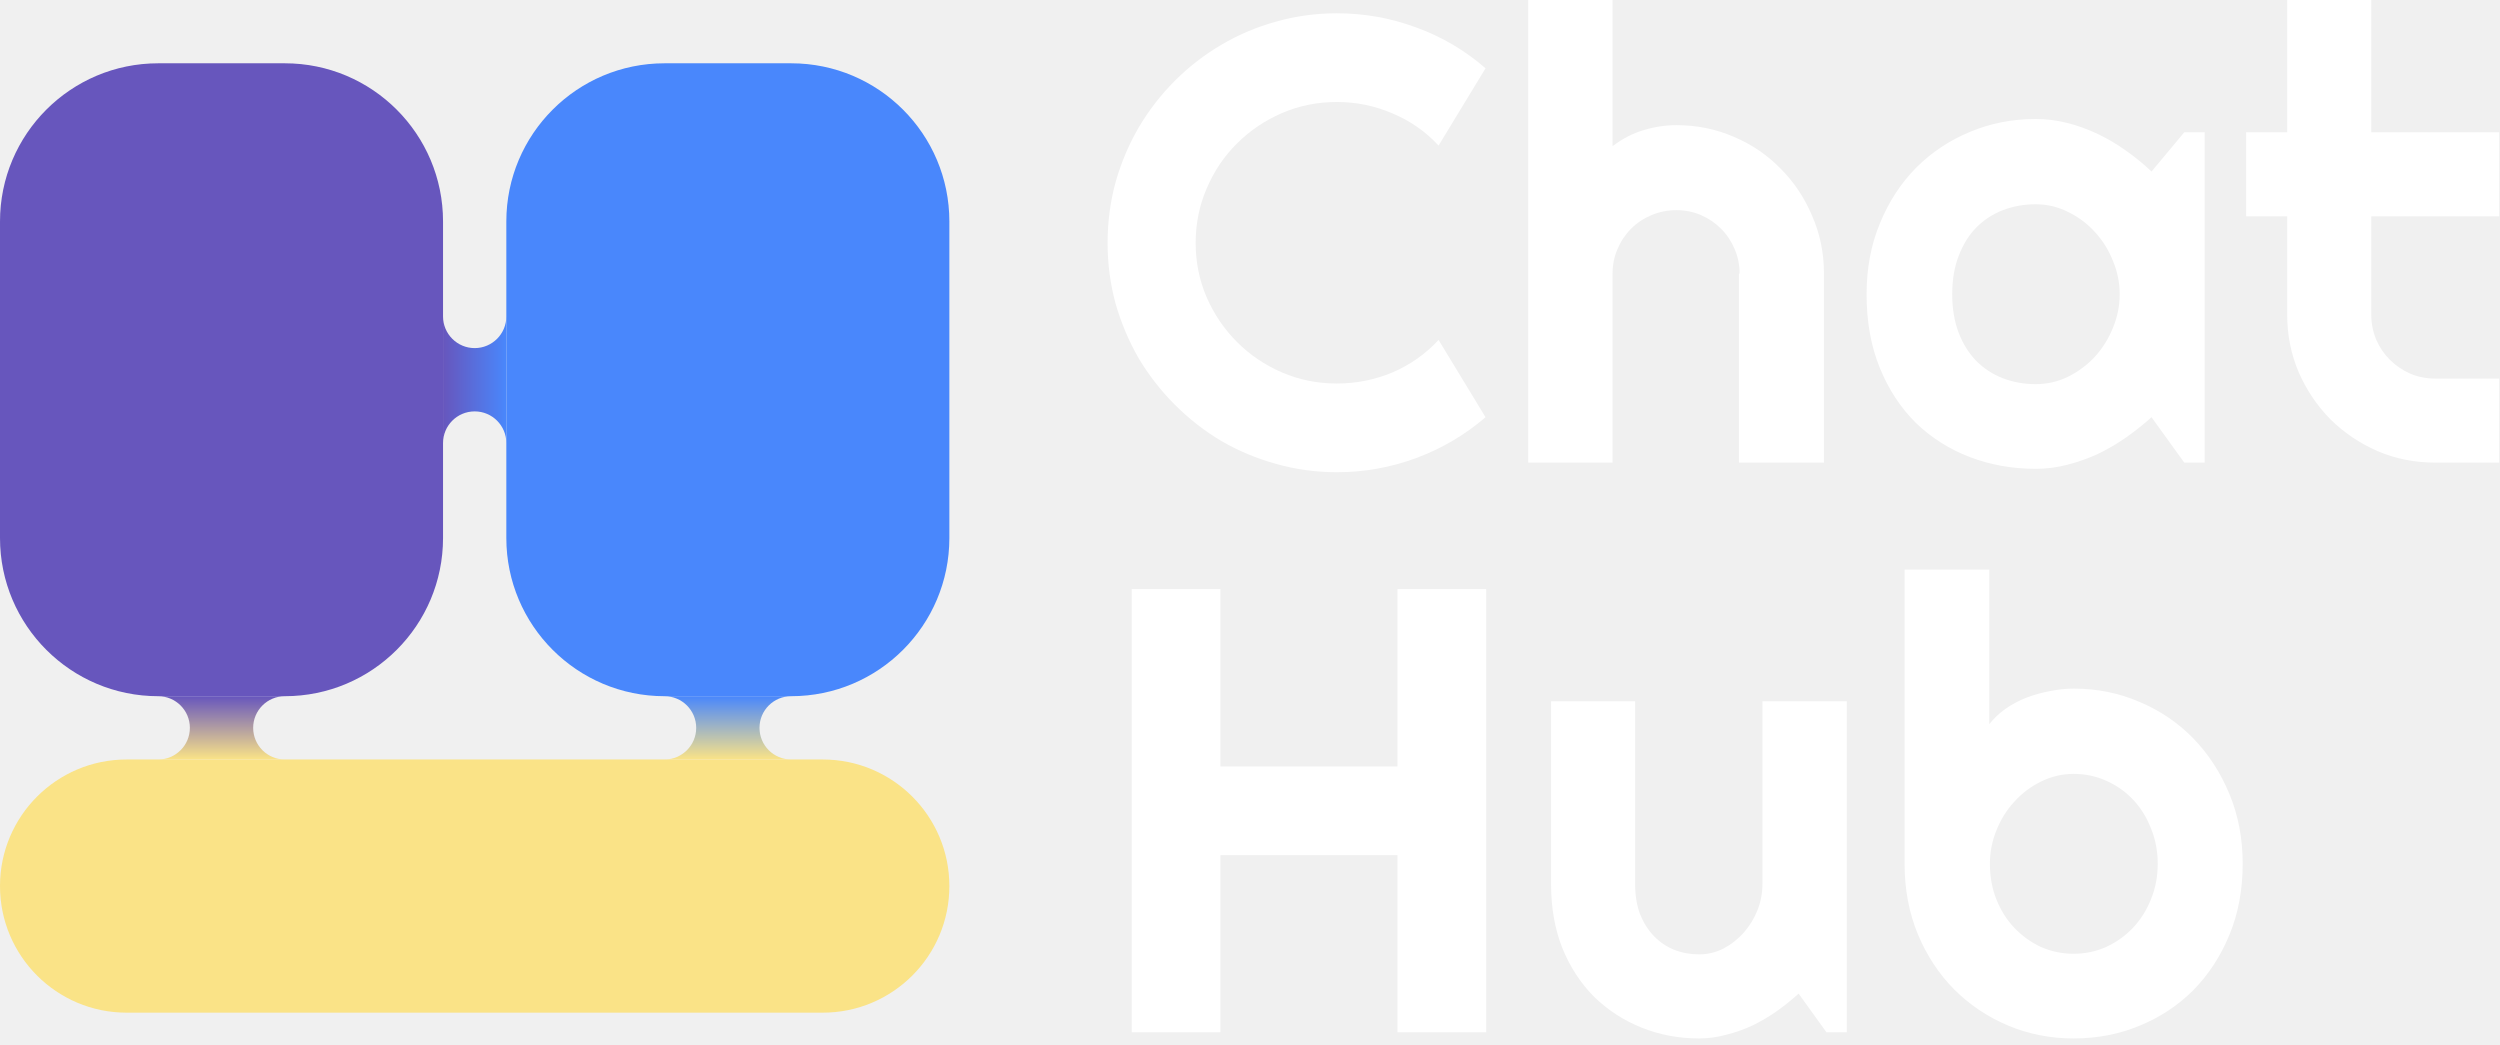
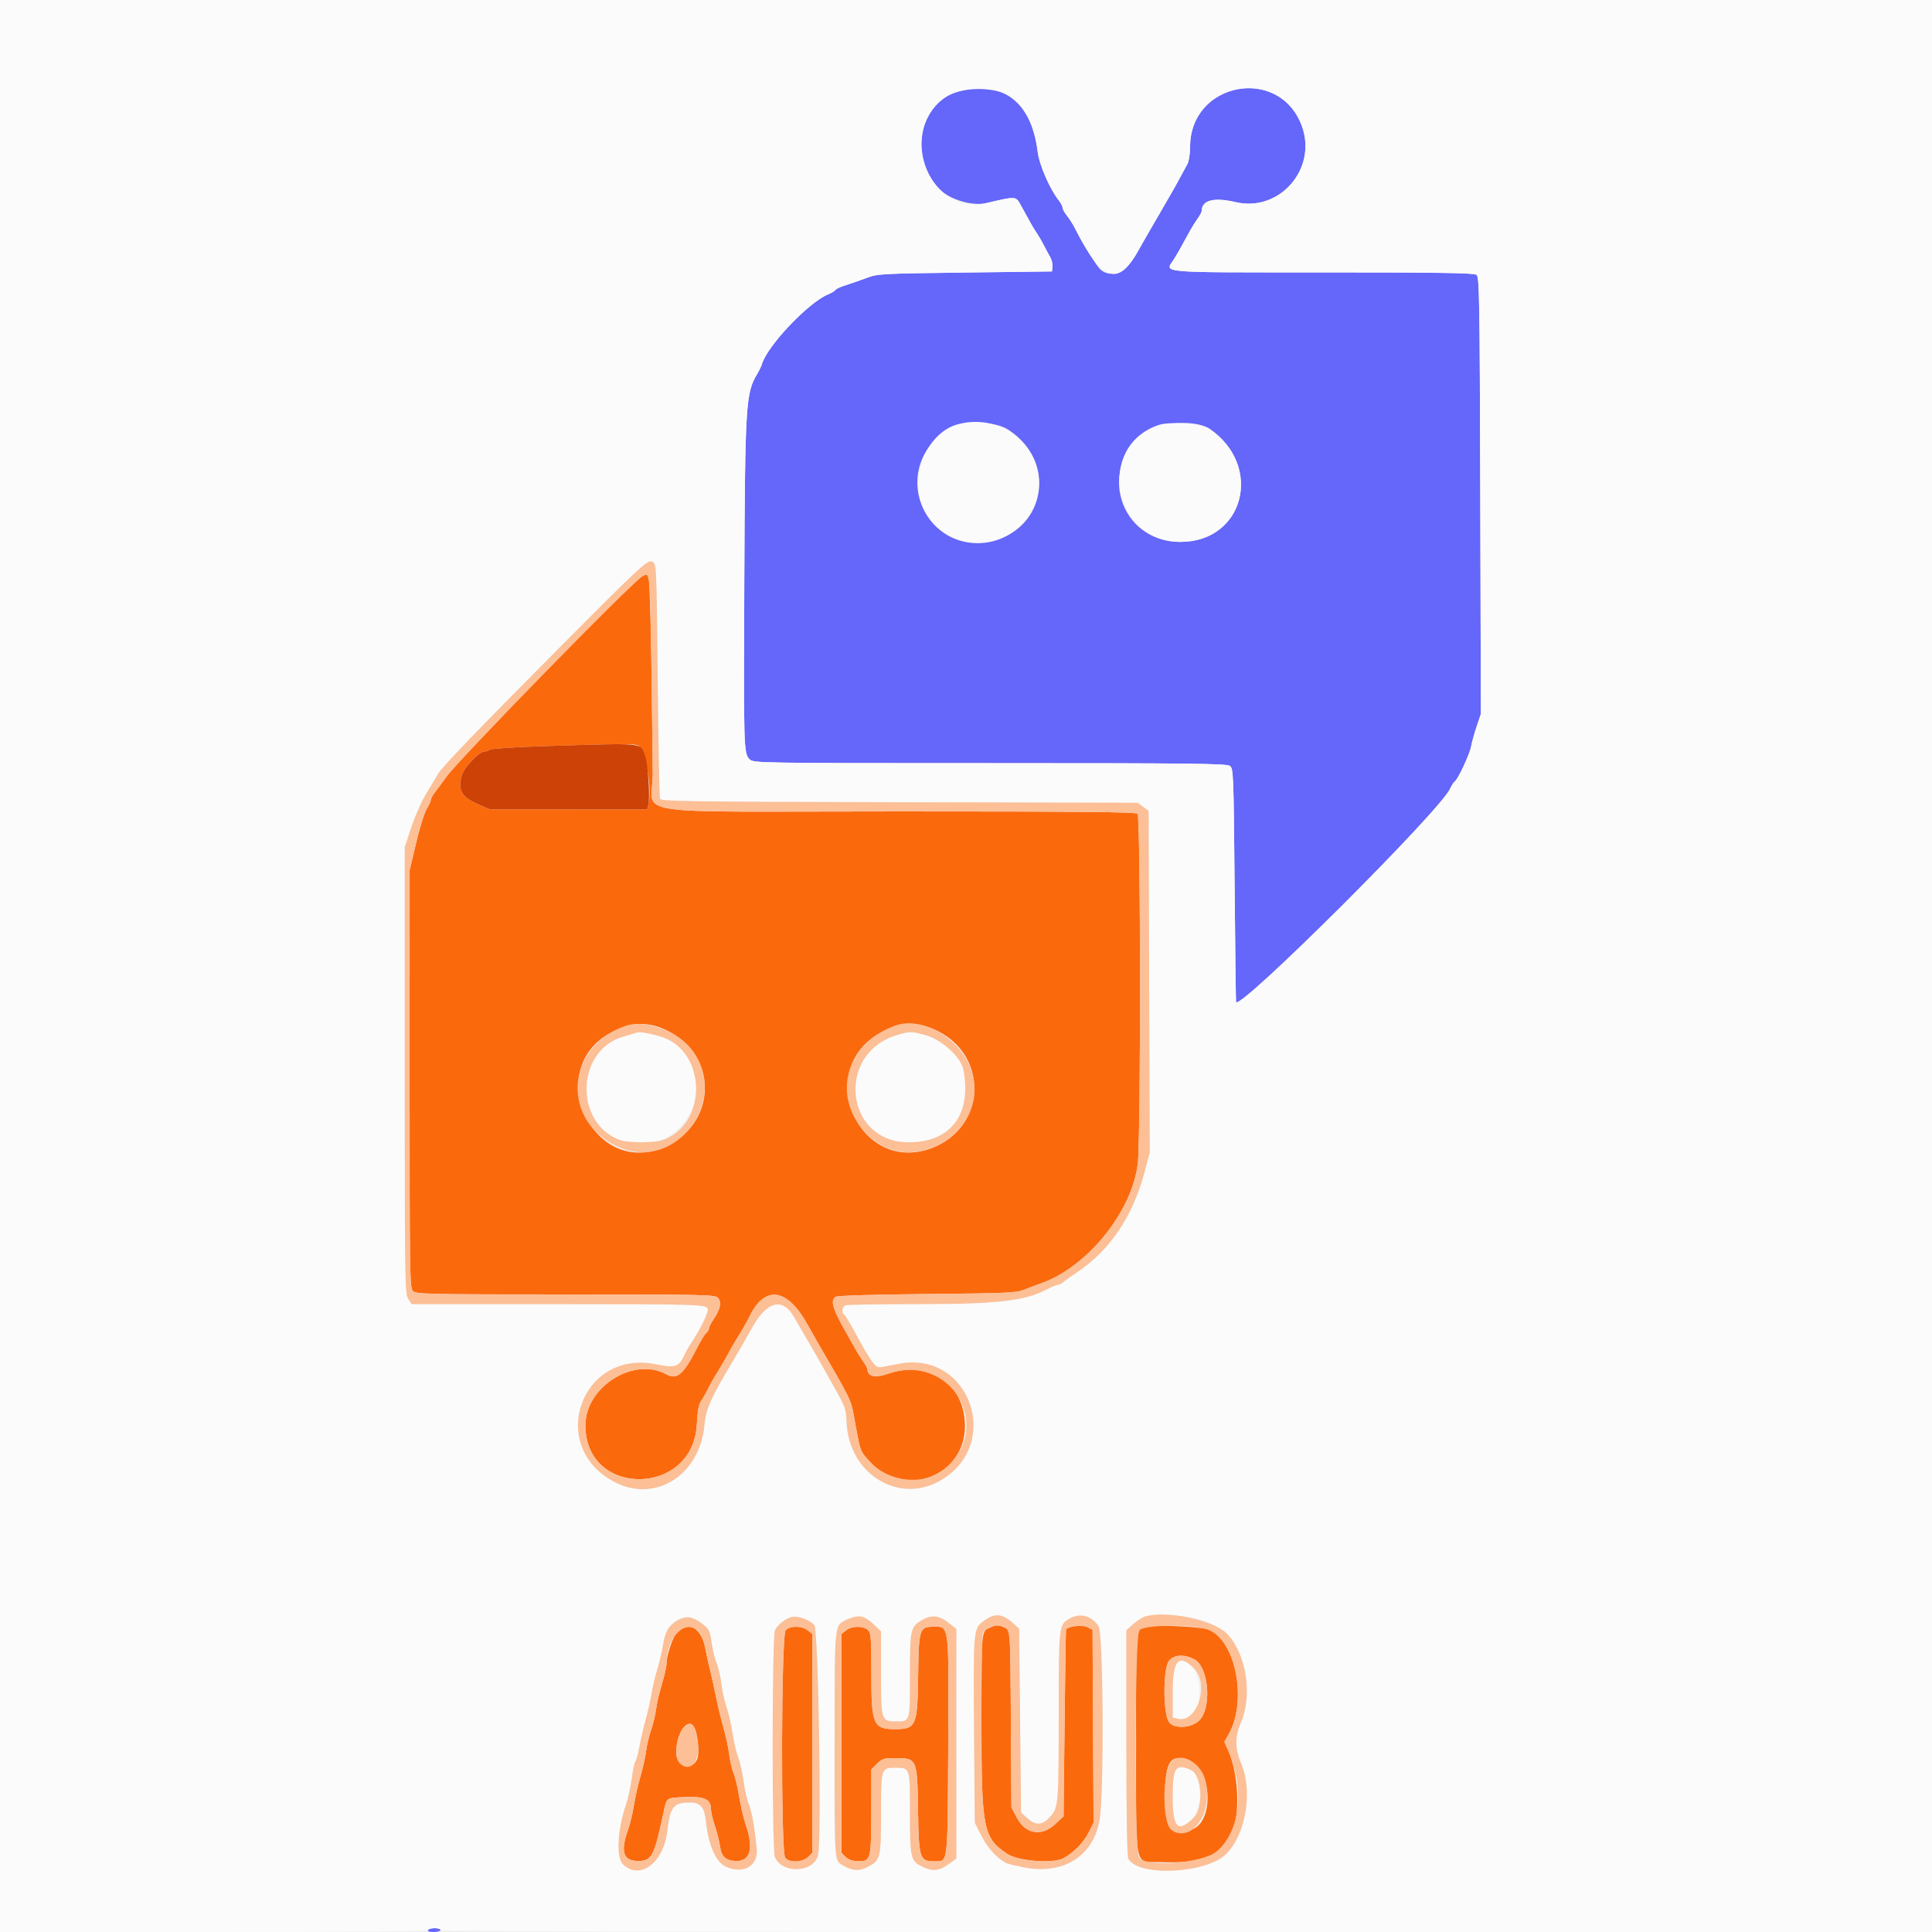
- <svg xmlns="http://www.w3.org/2000/svg" width="79" height="33" viewBox="0 0 79 33" fill="none">
-   <path d="M46.943 13.184C46.292 13.743 45.563 14.173 44.756 14.473C43.949 14.772 43.112 14.922 42.246 14.922C41.582 14.922 40.941 14.834 40.322 14.658C39.71 14.489 39.134 14.248 38.594 13.935C38.06 13.617 37.572 13.236 37.129 12.793C36.686 12.35 36.305 11.862 35.986 11.328C35.674 10.788 35.43 10.212 35.254 9.6C35.085 8.981 35 8.34 35 7.676C35 7.012 35.085 6.37 35.254 5.752C35.43 5.133 35.674 4.557 35.986 4.023C36.305 3.483 36.686 2.992 37.129 2.549C37.572 2.106 38.06 1.729 38.594 1.416C39.134 1.097 39.71 0.853 40.322 0.684C40.941 0.508 41.582 0.42 42.246 0.42C43.112 0.42 43.949 0.57 44.756 0.869C45.563 1.162 46.292 1.592 46.943 2.158L45.459 4.6C45.049 4.157 44.564 3.818 44.004 3.584C43.444 3.343 42.858 3.223 42.246 3.223C41.628 3.223 41.048 3.34 40.508 3.574C39.967 3.809 39.495 4.128 39.092 4.531C38.688 4.928 38.369 5.4 38.135 5.947C37.9 6.488 37.783 7.064 37.783 7.676C37.783 8.288 37.9 8.864 38.135 9.404C38.369 9.938 38.688 10.407 39.092 10.81C39.495 11.214 39.967 11.533 40.508 11.768C41.048 12.002 41.628 12.119 42.246 12.119C42.858 12.119 43.444 12.002 44.004 11.768C44.564 11.527 45.049 11.185 45.459 10.742L46.943 13.184Z" fill="white" />
-   <path d="M50.957 14.619H48.291V0H50.957V4.619C51.276 4.378 51.605 4.209 51.943 4.111C52.282 4.007 52.627 3.955 52.978 3.955C53.623 3.955 54.228 4.079 54.795 4.326C55.361 4.567 55.853 4.902 56.27 5.332C56.693 5.755 57.025 6.253 57.266 6.826C57.513 7.393 57.637 7.998 57.637 8.643V14.619H54.951V8.643H54.971C54.971 8.369 54.919 8.112 54.815 7.871C54.71 7.624 54.567 7.409 54.385 7.227C54.203 7.044 53.991 6.901 53.75 6.797C53.509 6.693 53.252 6.641 52.978 6.641C52.699 6.641 52.435 6.693 52.188 6.797C51.94 6.901 51.725 7.044 51.543 7.227C51.361 7.409 51.217 7.624 51.113 7.871C51.009 8.112 50.957 8.369 50.957 8.643V14.619Z" fill="white" />
-   <path d="M69.668 14.619H69.023L67.988 13.184C67.734 13.412 67.464 13.626 67.178 13.828C66.898 14.023 66.602 14.196 66.289 14.346C65.977 14.489 65.654 14.603 65.322 14.688C64.997 14.772 64.665 14.815 64.326 14.815C63.59 14.815 62.897 14.691 62.246 14.443C61.602 14.196 61.035 13.838 60.547 13.369C60.065 12.894 59.684 12.315 59.404 11.631C59.124 10.947 58.984 10.169 58.984 9.297C58.984 8.483 59.124 7.738 59.404 7.061C59.684 6.377 60.065 5.791 60.547 5.303C61.035 4.814 61.602 4.437 62.246 4.17C62.897 3.896 63.59 3.76 64.326 3.76C64.665 3.76 65 3.802 65.332 3.887C65.664 3.971 65.986 4.089 66.299 4.238C66.611 4.388 66.908 4.564 67.188 4.766C67.474 4.967 67.741 5.186 67.988 5.42L69.023 4.18H69.668V14.619ZM66.982 9.297C66.982 8.932 66.911 8.581 66.768 8.242C66.631 7.897 66.442 7.594 66.201 7.334C65.96 7.067 65.677 6.855 65.352 6.699C65.033 6.536 64.691 6.455 64.326 6.455C63.962 6.455 63.617 6.517 63.291 6.641C62.972 6.764 62.692 6.947 62.451 7.188C62.217 7.428 62.031 7.728 61.895 8.086C61.758 8.438 61.69 8.841 61.69 9.297C61.69 9.753 61.758 10.159 61.895 10.518C62.031 10.869 62.217 11.165 62.451 11.406C62.692 11.647 62.972 11.829 63.291 11.953C63.617 12.077 63.962 12.139 64.326 12.139C64.691 12.139 65.033 12.06 65.352 11.904C65.677 11.742 65.96 11.53 66.201 11.27C66.442 11.003 66.631 10.7 66.768 10.361C66.911 10.016 66.982 9.661 66.982 9.297Z" fill="white" />
-   <path d="M76.953 14.619C76.309 14.619 75.703 14.499 75.137 14.258C74.57 14.01 74.072 13.675 73.643 13.252C73.219 12.822 72.884 12.324 72.637 11.758C72.396 11.191 72.275 10.586 72.275 9.941V6.836H70.977V4.18H72.275V0H74.932V4.18H78.975V6.836H74.932V9.941C74.932 10.221 74.984 10.485 75.088 10.732C75.192 10.973 75.335 11.185 75.518 11.367C75.7 11.55 75.915 11.696 76.162 11.807C76.409 11.911 76.673 11.963 76.953 11.963H78.975V14.619H76.953Z" fill="white" />
-   <path d="M38.565 32.619H35.762V18.615H38.565V24.221H44.16V18.615H46.963V32.619H44.16V27.023H38.565V32.619Z" fill="white" />
-   <path d="M56.836 31.398C56.621 31.594 56.39 31.779 56.143 31.955C55.902 32.124 55.648 32.274 55.381 32.404C55.114 32.528 54.837 32.626 54.551 32.697C54.271 32.775 53.984 32.815 53.691 32.815C53.047 32.815 52.441 32.7 51.875 32.473C51.309 32.245 50.81 31.922 50.381 31.506C49.958 31.083 49.622 30.572 49.375 29.973C49.134 29.367 49.014 28.69 49.014 27.941V22.16H51.67V27.941C51.67 28.293 51.722 28.609 51.826 28.889C51.937 29.162 52.083 29.393 52.266 29.582C52.448 29.771 52.66 29.914 52.9 30.012C53.148 30.109 53.411 30.158 53.691 30.158C53.965 30.158 54.222 30.096 54.463 29.973C54.71 29.842 54.925 29.673 55.107 29.465C55.29 29.256 55.433 29.022 55.537 28.762C55.641 28.495 55.693 28.221 55.693 27.941V22.16H58.359V32.619H57.715L56.836 31.398Z" fill="white" />
-   <path d="M70.869 27.297C70.869 28.117 70.729 28.866 70.449 29.543C70.169 30.22 69.788 30.803 69.307 31.291C68.825 31.773 68.258 32.147 67.607 32.414C66.963 32.681 66.269 32.815 65.527 32.815C64.792 32.815 64.098 32.678 63.447 32.404C62.803 32.131 62.236 31.75 61.748 31.262C61.266 30.773 60.885 30.194 60.605 29.523C60.325 28.846 60.185 28.104 60.185 27.297V18H62.861V22.883C63.005 22.701 63.177 22.538 63.379 22.395C63.587 22.251 63.809 22.134 64.043 22.043C64.284 21.952 64.531 21.884 64.785 21.838C65.039 21.786 65.287 21.76 65.527 21.76C66.269 21.76 66.963 21.9 67.607 22.18C68.258 22.453 68.825 22.837 69.307 23.332C69.788 23.827 70.169 24.413 70.449 25.09C70.729 25.76 70.869 26.496 70.869 27.297ZM68.184 27.297C68.184 26.893 68.112 26.519 67.969 26.174C67.832 25.822 67.643 25.52 67.402 25.266C67.162 25.012 66.878 24.813 66.553 24.67C66.234 24.527 65.892 24.455 65.527 24.455C65.163 24.455 64.818 24.537 64.492 24.699C64.173 24.855 63.893 25.067 63.652 25.334C63.411 25.594 63.223 25.897 63.086 26.242C62.949 26.581 62.881 26.932 62.881 27.297C62.881 27.701 62.949 28.075 63.086 28.42C63.223 28.765 63.411 29.064 63.652 29.318C63.893 29.572 64.173 29.774 64.492 29.924C64.818 30.067 65.163 30.139 65.527 30.139C65.892 30.139 66.234 30.067 66.553 29.924C66.878 29.774 67.162 29.572 67.402 29.318C67.643 29.064 67.832 28.765 67.969 28.42C68.112 28.075 68.184 27.701 68.184 27.297Z" fill="white" />
-   <rect y="2" width="14" height="20" rx="5" fill="#6756BD" />
-   <rect x="16" y="2" width="14" height="20" rx="5" fill="#4987FC" />
-   <rect y="24" width="30" height="8" rx="4" fill="#FAE387" />
-   <path fill-rule="evenodd" clip-rule="evenodd" d="M5 24C5.552 24 6 23.552 6 23C6 22.448 5.552 22 5 22H9C8.448 22 8 22.448 8 23C8 23.552 8.448 24 9 24H5Z" fill="url(#paint0_linear_33_18)" />
-   <path fill-rule="evenodd" clip-rule="evenodd" d="M21 24C21.552 24 22 23.552 22 23C22 22.448 21.552 22 21 22H25C24.448 22 24 22.448 24 23C24 23.552 24.448 24 25 24H21Z" fill="url(#paint1_linear_33_18)" />
-   <path fill-rule="evenodd" clip-rule="evenodd" d="M14 10C14 10.552 14.448 11 15 11C15.552 11 16 10.552 16 10L16 14C16 13.448 15.552 13 15 13C14.448 13 14 13.448 14 14L14 10Z" fill="url(#paint2_linear_33_18)" />
-   <defs>
-     <linearGradient id="paint0_linear_33_18" x1="7" y1="22" x2="7" y2="24" gradientUnits="userSpaceOnUse">
-       <stop stop-color="#6756BD" />
-       <stop offset="1" stop-color="#FAE387" />
-     </linearGradient>
-     <linearGradient id="paint1_linear_33_18" x1="23" y1="22" x2="23" y2="24" gradientUnits="userSpaceOnUse">
-       <stop stop-color="#4987FC" />
-       <stop offset="1" stop-color="#FAE387" />
-     </linearGradient>
-     <linearGradient id="paint2_linear_33_18" x1="16" y1="12" x2="14" y2="12" gradientUnits="userSpaceOnUse">
-       <stop stop-color="#4987FC" />
-       <stop offset="1" stop-color="#6756BD" />
-     </linearGradient>
-   </defs>
+ <svg xmlns="http://www.w3.org/2000/svg" width="400" height="400">
+   <g fill-rule="evenodd">
+     <path d="M198.382 18.944c-8.189 2.209-10.374 14.107-3.74 20.366 2.203 2.079 6.776 3.39 9.551 2.739 6.229-1.461 6.119-1.469 7.174.469 2.14 3.931 2.553 4.651 3.272 5.716a28.077 28.077 0 0 1 1.491 2.566c.386.77.967 1.85 1.29 2.4.323.55.54 1.45.483 2l-.103 1-18 .226c-17.421.218-18.077.255-20.4 1.128a92.062 92.062 0 0 1-4.283 1.485c-1.035.32-1.993.76-2.127.977-.135.218-.861.653-1.613.968-4.025 1.681-12.462 10.57-13.599 14.326-.148.489-.596 1.431-.995 2.091-2.38 3.938-2.527 6.29-2.683 42.799-.149 35.145-.131 35.769 1.122 37.022.762.762 1.779.778 49.702.778 41.61 0 49.039.085 49.7.568.749.547.783 1.404.99 24.7.118 13.272.253 24.177.3 24.232 1.152 1.338 42.046-39.435 44.285-44.154.342-.722.78-1.409.973-1.529.65-.402 3.104-5.628 3.393-7.229.158-.873.681-2.758 1.161-4.188l.874-2.6-.127-45.2c-.115-41.144-.185-45.245-.776-45.7-.507-.39-7.482-.5-31.746-.5-34.708 0-32.798.163-30.964-2.636.602-.919 1.738-2.926 3.388-5.985a28.2 28.2 0 0 1 1.542-2.462c.486-.682.883-1.413.883-1.625 0-2.249 2.495-2.901 7.037-1.839 9.066 2.12 16.918-6.877 13.717-15.717-4.576-12.642-23.129-9.228-23.16 4.261-.003 1.49-.247 3.031-.57 3.603-.31.55-.945 1.72-1.41 2.6a119.13 119.13 0 0 1-1.93 3.459 547.132 547.132 0 0 0-2.192 3.8 423.48 423.48 0 0 1-2.284 3.941c-.648 1.1-1.729 2.997-2.403 4.216-2.31 4.174-5.383 5.729-7.673 3.884-.814-.656-3.694-5.287-5.41-8.7-.388-.77-1.113-1.909-1.613-2.531-.5-.622-.909-1.362-.909-1.646 0-.283-.337-.944-.748-1.469-1.927-2.456-4.075-7.396-4.416-10.154-1.275-10.325-7.338-14.915-16.454-12.456m10.468 70.074c11.099 7.351 6.699 23.182-6.442 23.182-12.582 0-17.156-15.743-6.67-22.957 3.149-2.167 10.003-2.285 13.112-.225m41.557-.249c11.219 7.696 7.188 23.415-6.007 23.427-12.787.012-17.477-15.692-6.848-22.928 2.981-2.03 10.214-2.311 12.855-.499M88.6 399.6c-.147.238.329.4 1.176.4.783 0 1.424-.18 1.424-.4 0-.22-.529-.4-1.176-.4-.647 0-1.288.18-1.424.4" fill="#6566fa" />
+     <path d="M133.014 119.281c-2.2 1.274-37.898 37.803-40.574 41.519a145.532 145.532 0 0 1-2.412 3.263c-.455.585-.828 1.284-.828 1.553 0 .269-.386 1.114-.858 1.878-.472.763-1.459 3.935-2.195 7.047l-1.336 5.659-.006 43.238c-.005 41.384.026 43.266.726 43.9.668.604 3.436.662 31.572.662 28.228 0 30.896.056 31.505.665.845.845.574 2.337-.789 4.345-.56.826-1.019 1.724-1.019 1.997 0 .272-.252.705-.561.961-.309.256-1.038 1.403-1.621 2.549-3.109 6.113-4.391 7.263-6.694 6.006-6.725-3.671-16.67 2.581-16.719 10.51-.093 15.043 22.267 14.926 23.065-.122.154-2.895.398-4.183.941-4.957.403-.575 1.019-1.655 1.369-2.4.349-.745 1.257-2.344 2.017-3.554s1.751-2.92 2.203-3.8c.452-.88 1.444-2.59 2.205-3.8.761-1.21 1.744-2.943 2.186-3.851 3.196-6.571 7.845-5.881 12.054 1.791.525.957 1.405 2.514 1.955 3.459 7.006 12.038 6.98 11.985 7.597 15.401 1.374 7.599 1.218 7.152 3.286 9.415 7.131 7.802 19.734 3.067 19.693-7.399-.034-8.834-7.43-13.782-16.066-10.749-2.526.887-4.11.514-4.11-.967 0-.207-.397-.935-.883-1.617a28.459 28.459 0 0 1-1.543-2.462c-.363-.671-1.13-2.031-1.705-3.021-3.087-5.317-3.674-7.249-2.407-7.925.44-.235 8.095-.462 18.938-.561 16.254-.149 18.392-.243 20-.879.99-.391 2.61-.998 3.6-1.35 9.538-3.385 18.742-14.782 19.96-24.717.646-5.267.609-71.839-.04-72.488-.368-.368-11.929-.48-49.6-.48-58.113 0-50.695 1.154-50.778-7.9-.234-25.618-.587-41.048-.942-41.154-.22-.066-.754.085-1.186.335m-.504 35.42c1.378 1.523 2.468 8.942 1.739 11.844l-.264 1.055-16.293-.011-16.292-.011-2.6-1.16c-3.242-1.447-4.025-2.872-3.199-5.823.495-1.766 3.571-4.995 4.76-4.995.247 0 .762-.18 1.144-.399.382-.22 5.645-.552 11.695-.737 18.347-.564 18.589-.561 19.31.237m6.357 59.059c10.077 5.58 9.206 19.308-1.51 23.806-14.824 6.223-25.042-16.408-10.757-23.825 4.44-2.305 8.079-2.3 12.267.019m55.383-.242c10.609 5.38 9.751 20.075-1.413 24.213-15.13 5.609-24.599-16.522-10.288-24.045 4.102-2.157 7.677-2.208 11.701-.168m10.71 123.453c-1.799.783-1.76.353-1.76 19.386 0 22.378.333 24.091 5.332 27.458 2.225 1.498 9.391 2.074 11.594.932 2.036-1.055 4.17-3.199 5.189-5.214l1.093-2.159-.104-19.982-.104-19.981-1.153-.553c-.997-.478-3.657-.197-4.334.458-.047.046-.182 8.782-.3 19.413l-.213 19.329-1.685 1.571c-2.885 2.691-6.175 2.151-8-1.314L209.4 374.2l-.105-17.6c-.117-19.595-.078-19.081-1.504-19.731-1.253-.571-1.287-.57-2.831.102m33.04-.289c-2.986.385-2.801-1.221-2.787 24.28.015 26.945-.519 24.378 5.105 24.572 7.906.274 11.271-.857 14.151-4.757 2.31-3.127 2.24-12.865-.132-18.226l-.853-1.928.849-1.475c4.14-7.194 1.314-20.396-4.691-21.913-1.715-.433-9.651-.81-11.642-.553m-97.536.818c-.931.791-2.464 5.062-2.464 6.867 0 .655-.432 2.596-.96 4.312-.527 1.717-1.071 4.049-1.208 5.184-.138 1.135-.602 3.087-1.032 4.337-.43 1.25-.893 3.202-1.028 4.337-.135 1.135-.664 3.503-1.176 5.263-.512 1.76-1.122 4.46-1.355 6-.233 1.54-.788 3.831-1.232 5.09-1.622 4.593-.965 6.457 2.258 6.408 2.668-.04 3.199-1.081 5.106-10.02.683-3.202.469-3.054 4.621-3.216 3.93-.154 5.206.471 5.206 2.551 0 .557.364 2.094.81 3.417.445 1.322.919 3.2 1.052 4.172.3 2.187 1.171 3.018 3.249 3.101 3.031.121 3.784-2.578 2.09-7.499-.439-1.276-1.047-3.87-1.352-5.762-.305-1.893-.831-4.104-1.169-4.913-.339-.81-.737-2.52-.887-3.8-.149-1.281-.681-3.769-1.183-5.529a101.25 101.25 0 0 1-1.555-6.4c-.354-1.76-.911-4.28-1.238-5.6-.327-1.32-.799-3.462-1.048-4.76-.722-3.762-3.295-5.416-5.505-3.54m22.198.031c-.928 1.026-1.022 45.824-.098 47.087.798 1.091 3.609.986 4.775-.179l.861-.861V338.329l-.944-.764c-1.23-.996-3.707-1.014-4.594-.034m12.482.034-.944.764V383.578l.861.861c.578.578 1.398.876 2.488.904 2.738.072 2.824-.24 2.838-10.274l.013-8.731 1.169-1.169c1.057-1.057 1.424-1.169 3.819-1.169 4.471 0 4.529.132 4.684 10.818.145 9.951.332 10.542 3.325 10.542 2.939 0 2.789 1.201 2.919-23.474.136-26.099.261-25.086-3.083-25.086-2.869 0-3.018.482-3.14 10.141-.131 10.394-.418 11.059-4.766 11.059-4.517 0-4.927-.941-4.927-11.312 0-7.789-.066-8.624-.731-9.226-.99-.895-3.359-.841-4.525.103m72.056 5.936c3.237 1.617 3.782 10.733.776 12.977-1.812 1.353-4.889 1.413-5.909.116-1.287-1.635-1.315-11.117-.038-12.74 1.004-1.277 3.044-1.416 5.171-.353m-103.628 13.866c.851 1.025 1.356 5.657.754 6.918-1.158 2.429-4.328 1.392-4.324-1.414.006-3.887 2.159-7.205 3.57-5.504m103.028 7.378c4.203 1.912 4.666 11.752.651 13.828-4.362 2.256-6.051.437-6.051-6.521 0-7.609 1.191-9.221 5.4-7.307" fill="#fb690d" />
+     <path d="M0 200v200h44.176c29.02 0 44.262-.137 44.424-.4.322-.521 2.6-.521 2.6 0 0 .266 51.733.4 154.4.4H400V0H0v200M206.366 18.83c4.575.981 7.592 5.459 8.47 12.57.341 2.758 2.489 7.698 4.416 10.154.411.525.748 1.186.748 1.469 0 .284.409 1.024.909 1.646.5.622 1.225 1.761 1.613 2.531 5.547 11.032 8.949 12.284 13.083 4.816a215.953 215.953 0 0 1 2.403-4.216 423.48 423.48 0 0 0 2.284-3.941 547.132 547.132 0 0 1 2.192-3.8 119.13 119.13 0 0 0 1.93-3.459c.465-.88 1.1-2.05 1.41-2.6.323-.572.567-2.113.57-3.603.031-13.489 18.584-16.903 23.16-4.261 3.201 8.84-4.651 17.837-13.717 15.717-4.542-1.062-7.037-.41-7.037 1.839 0 .212-.397.943-.883 1.625a28.2 28.2 0 0 0-1.542 2.462c-1.65 3.059-2.786 5.066-3.388 5.985-1.834 2.799-3.744 2.636 30.964 2.636 24.264 0 31.239.11 31.746.5.591.455.661 4.556.776 45.7l.127 45.2-.874 2.6c-.48 1.43-1.003 3.315-1.161 4.188-.289 1.601-2.743 6.827-3.393 7.229-.193.12-.631.807-.973 1.529-2.239 4.719-43.133 45.492-44.285 44.154-.047-.055-.182-10.96-.3-24.232-.207-23.296-.241-24.153-.99-24.7-.661-.483-8.09-.568-49.7-.568-47.923 0-48.94-.016-49.702-.778-1.253-1.253-1.271-1.877-1.122-37.022.156-36.509.303-38.861 2.683-42.799.399-.66.847-1.602.995-2.091 1.137-3.756 9.574-12.645 13.599-14.326.752-.315 1.478-.75 1.613-.968.134-.217 1.092-.657 2.127-.977a92.062 92.062 0 0 0 4.283-1.485c2.323-.873 2.979-.91 20.4-1.128l18-.226.103-1c.057-.55-.16-1.45-.483-2-.323-.55-.904-1.63-1.29-2.4a28.077 28.077 0 0 0-1.491-2.566c-.719-1.065-1.132-1.785-3.272-5.716-1.055-1.938-.945-1.93-7.174-.469-11.401 2.675-18.415-14.007-9.036-21.491 2.455-1.959 6.922-2.647 11.209-1.728m-8.164 69.043c-5.91 1.652-9.641 9.818-7.427 16.254 3.757 10.921 18.892 11.17 23.388.385 4.032-9.673-5.463-19.572-15.961-16.639m41.798.081c-13.23 4.341-9.616 24.255 4.4 24.242 13.195-.012 17.226-15.731 6.007-23.427-1.496-1.027-8.17-1.549-10.407-.815m-104.221 29.394c.094.469.273 11.326.399 24.128s.335 23.554.465 23.893c.211.549 5.577.627 49.568.723l49.331.108 1.129.843 1.129.843.12 35.357.121 35.357-1.059 4c-2.441 9.224-7.166 16.255-13.979 20.8-1.319.88-2.637 1.825-2.929 2.1-.292.275-.761.5-1.043.5-.282 0-1.309.424-2.284.942-4.502 2.394-10.227 3.058-26.359 3.058-8.098 0-15.007.109-15.355.243-.683.262-.864 1.567-.268 1.935.201.124 1.124 1.62 2.052 3.324 3.757 6.901 4.425 7.79 5.666 7.541.619-.123 2.307-.442 3.749-.708 14.694-2.708 21.411 16.956 8.298 24.289-8.529 4.77-18.608-1.429-19.229-11.824-.217-3.64.118-2.835-4.786-11.523-2.098-3.717-3.286-5.781-4.303-7.477-.527-.88-1.318-2.242-1.756-3.027-2.415-4.321-5.734-3.428-8.917 2.401a225.276 225.276 0 0 1-3.67 6.392c-4.658 7.772-5.74 10.172-6.009 13.339-.886 10.395-10.026 16.313-18.509 11.984-14.252-7.271-7.101-27.678 8.553-24.407 3.684.77 4.672.492 5.621-1.579.379-.827 1.029-2.011 1.446-2.631 1.977-2.943 3.802-6.677 3.565-7.295-.353-.92-1.838-.966-31.627-.972L85.218 270l-.709-1.083c-.668-1.021-.709-3.728-.709-47.3V175.4l1.386-4.193c.768-2.321 2.197-5.505 3.2-7.13.998-1.616 2.028-3.329 2.29-3.807.774-1.413 7.666-8.579 25.924-26.952 18.053-18.167 18.642-18.657 19.179-15.97m-3.979 96.445c-.22.091-1.455.464-2.745.828-9.607 2.712-10.336 17.407-1.055 21.288 12.249 5.123 22.176-11.064 12.016-19.593-1.742-1.463-6.933-3.057-8.216-2.523m53.8.542c-12.604 3.836-10.652 22.033 2.378 22.169 7.631.079 11.726-3.783 11.773-11.104.028-4.282-.369-5.308-3.083-7.98-3.509-3.453-6.824-4.377-11.068-3.085m-17 122.093c.807.8 1.516 42.461.806 47.399-.547 3.814-7.306 4.344-8.965.704-.638-1.402-.617-45.854.023-47.05 1.643-3.07 5.587-3.58 8.136-1.053m12.3-.097 1.5 1.431v8.696c0 9.763.056 9.942 3.115 9.942 2.936 0 2.885.165 2.885-9.388 0-9.547.113-10.122 2.248-11.441 2.116-1.309 3.692-1.203 5.693.383l1.659 1.313v47.528l-1.66 1.202c-1.953 1.415-3.365 1.513-5.572.387-2.233-1.139-2.368-1.776-2.368-11.13 0-9.418.054-9.254-3.066-9.254-2.905 0-2.934.094-2.934 9.555 0 8.919-.134 9.523-2.396 10.794-2.499 1.405-6.387.453-6.966-1.705-.628-2.337-.241-46.862.415-47.798 1.804-2.575 5.052-2.8 7.447-.515m27.203-1.476c.468.251 1.312.882 1.874 1.404l1.023.947.2 19.03.2 19.03 1.306 1.167c1.773 1.583 3.069 1.513 4.687-.253 1.751-1.912 1.799-2.501 1.804-21.854.003-17.486.046-17.876 2.093-19.124 2.215-1.351 4.626-.772 6.151 1.478 1.002 1.478 1.168 34.84.2 40.232-1.35 7.521-7.67 11.363-15.896 9.664-1.726-.357-3.32-.756-3.542-.887-1.973-1.166-3.691-3.076-4.936-5.489l-1.446-2.8-.149-18.165c-.179-21.965-.17-22.069 2.019-23.655 1.73-1.253 3.027-1.466 4.412-.725m41.388.742c7.248 2.394 10.927 12.682 7.471 20.893-1.322 3.141-1.318 5.488.015 8.655 2.448 5.817.953 14.699-3.153 18.734-4.131 4.061-18.192 4.718-20.211.946-.271-.506-.413-8.789-.413-24.033v-23.26l1.424-1.266c2.49-2.213 9.268-2.518 14.867-.669m-104.385.381c1.737 1.259 1.88 1.543 2.296 4.598.149 1.088.589 2.798.979 3.8.39 1.003.833 2.946.983 4.317.151 1.371.632 3.531 1.071 4.8.438 1.269.983 3.642 1.211 5.274.228 1.631.751 3.881 1.162 5 .411 1.118.935 3.43 1.166 5.138.231 1.707.701 3.777 1.045 4.6.594 1.418 1.161 4.561 1.654 9.166.385 3.601-2.685 5.446-6.358 3.821-2.053-.908-3.625-4.42-4.135-9.236-.329-3.11-1.111-4.056-3.354-4.056-3.387 0-4.09.875-4.658 5.8-.768 6.662-5.6 10.352-9.167 7.001-1.469-1.38-1.18-7.179.62-12.401.417-1.21.945-3.624 1.174-5.365.228-1.741.577-3.361.775-3.6.197-.239.567-1.605.821-3.035.254-1.43.839-3.95 1.3-5.6.461-1.65 1.007-4.08 1.212-5.4.206-1.32.726-3.52 1.156-4.889.43-1.368.963-3.618 1.184-5 .84-5.247 4.288-7.323 7.863-4.733m98.194 8.475c-.349.354-.5 2.106-.5 5.819v5.313l1 .251c3.116.782 4.694-1.357 4.52-6.127-.155-4.239-3.041-7.261-5.02-5.256m-.02 22.027c-.732.732-.661 10.472.082 11.088 2.98 2.474 6.362-4.449 4.618-9.453-.628-1.803-3.525-2.81-4.7-1.635" fill="#fbfbfb" />
+     <path d="M116.6 133.318c-18.258 18.373-25.15 25.539-25.924 26.952-.262.478-1.292 2.191-2.29 3.807-1.003 1.625-2.432 4.809-3.2 7.13L83.8 175.4v46.217c0 43.572.041 46.279.709 47.3l.709 1.083 29.691.005c29.789.006 31.274.052 31.627.972.237.618-1.588 4.352-3.565 7.295-.417.62-1.067 1.804-1.446 2.631-.949 2.071-1.937 2.349-5.621 1.579-15.654-3.271-22.805 17.136-8.553 24.407 8.483 4.329 17.623-1.589 18.509-11.984.269-3.167 1.351-5.567 6.009-13.339a225.276 225.276 0 0 0 3.67-6.392c3.183-5.829 6.502-6.722 8.917-2.401.438.785 1.229 2.147 1.756 3.027 1.017 1.696 2.205 3.76 4.303 7.477 4.904 8.688 4.569 7.883 4.786 11.523.621 10.395 10.7 16.594 19.229 11.824 13.113-7.333 6.396-26.997-8.298-24.289-1.442.266-3.13.585-3.749.708-1.241.249-1.909-.64-5.666-7.541-.928-1.704-1.851-3.2-2.052-3.324-.596-.368-.415-1.673.268-1.935.348-.134 7.257-.243 15.355-.243 16.132 0 21.857-.664 26.359-3.058.975-.518 2.002-.942 2.284-.942.282 0 .751-.225 1.043-.5.292-.275 1.61-1.22 2.929-2.1 6.813-4.545 11.538-11.576 13.979-20.8l1.059-4-.121-35.357-.12-35.357-1.129-.843-1.129-.843-49.331-.108c-43.991-.096-49.357-.174-49.568-.723-.13-.339-.339-11.091-.465-23.893-.253-25.711-.204-24.882-1.474-25.223-.778-.209-3.306 2.174-18.104 17.065m18.242 3.115c.134 9.552.269 20.202.3 23.667.083 9.054-7.335 7.9 50.778 7.9 37.671 0 49.232.112 49.6.48.649.649.686 67.221.04 72.488-1.218 9.935-10.422 21.332-19.96 24.717-.99.352-2.61.959-3.6 1.35-1.608.636-3.746.73-20 .879-10.843.099-18.498.326-18.938.561-1.267.676-.68 2.608 2.407 7.925.575.99 1.342 2.35 1.705 3.021.363.672 1.057 1.78 1.543 2.462.486.682.883 1.41.883 1.617 0 1.481 1.584 1.854 4.11.967 13.016-4.572 22.337 10.881 11.874 19.685-4.174 3.512-11.555 2.78-15.501-1.537-2.068-2.263-1.912-1.816-3.286-9.415-.617-3.416-.591-3.363-7.597-15.401-.55-.945-1.43-2.502-1.955-3.459-4.209-7.672-8.858-8.362-12.054-1.791-.442.908-1.425 2.641-2.186 3.851-.761 1.21-1.753 2.92-2.205 3.8-.452.88-1.443 2.59-2.203 3.8-.76 1.21-1.668 2.809-2.017 3.554-.35.745-.966 1.825-1.369 2.4-.543.774-.787 2.062-.941 4.957-.798 15.048-23.158 15.165-23.065.122.049-7.929 9.994-14.181 16.719-10.51 2.303 1.257 3.585.107 6.694-6.006.583-1.146 1.312-2.293 1.621-2.549.309-.256.561-.689.561-.961 0-.273.459-1.171 1.019-1.997 1.363-2.008 1.634-3.5.789-4.345-.609-.609-3.277-.665-31.505-.665-28.136 0-30.904-.058-31.572-.662-.7-.634-.731-2.516-.726-43.9l.006-43.238 1.336-5.659c.736-3.112 1.723-6.284 2.195-7.047.472-.764.858-1.609.858-1.878 0-.269.373-.968.828-1.553.455-.585 1.541-2.053 2.412-3.263 2.676-3.716 38.374-40.245 40.574-41.519 1.55-.898 1.58-.611 1.828 17.152m-5.242 75.929c-12.72 4.335-13.535 20.025-1.309 25.212 12.001 5.091 23.042-10.378 14.686-20.576-2.992-3.651-9.574-5.932-13.377-4.636m55.8-.042c-10.363 3.721-13.339 14.736-6.049 22.385 9.311 9.768 26.106-.557 21.693-13.336-2.214-6.411-10.172-11.014-15.644-9.049m-48.832 2.213c9.462 2.593 10.243 17.527 1.115 21.342-1.943.812-7.773.833-9.683.034-9.281-3.881-8.552-18.576 1.055-21.288 1.29-.364 2.525-.737 2.745-.828.516-.215 2.29.061 4.768.74m54.966-.237c3.389.884 7.388 4.485 7.917 7.129 1.855 9.264-2.639 15.171-11.473 15.079-13.03-.136-14.982-18.333-2.378-22.169 2.825-.86 2.79-.86 5.934-.039m-27.556 120.472c-1.252.284-2.892 1.55-3.514 2.713-.64 1.196-.661 45.648-.023 47.05 1.659 3.64 8.418 3.11 8.965-.704.71-4.938.001-46.599-.806-47.399-1.122-1.112-3.411-1.935-4.622-1.66m11.775.407c-3.135 1.406-2.954-.173-2.948 25.614.007 25.713-.096 24.388 1.982 25.555 1.922 1.081 3.302 1.082 5.217.005 2.262-1.271 2.396-1.875 2.396-10.794 0-9.461.029-9.555 2.934-9.555 3.12 0 3.066-.164 3.066 9.254 0 9.354.135 9.991 2.368 11.13 2.207 1.126 3.619 1.028 5.572-.387l1.66-1.202v-47.528l-1.659-1.313c-2.001-1.586-3.577-1.692-5.693-.383-2.135 1.319-2.248 1.894-2.248 11.441 0 9.553.051 9.388-2.885 9.388-3.059 0-3.115-.179-3.115-9.942v-8.696l-1.5-1.431c-1.915-1.826-3.072-2.086-5.147-1.156m27.938.405c-2.189 1.586-2.198 1.69-2.019 23.655l.149 18.165 1.446 2.8c1.245 2.413 2.963 4.323 4.936 5.489.222.131 1.816.53 3.542.887 8.226 1.699 14.546-2.143 15.896-9.664.968-5.392.802-38.754-.2-40.232-1.525-2.25-3.936-2.829-6.151-1.478-2.047 1.248-2.09 1.638-2.093 19.124-.005 19.353-.053 19.942-1.804 21.854-1.618 1.766-2.914 1.836-4.687.253l-1.306-1.167-.2-19.03-.2-19.03-1.023-.947c-2.388-2.213-3.937-2.38-6.286-.679m33.233-.861c-.482.155-1.517.851-2.3 1.547l-1.424 1.266v23.26c0 15.244.142 23.527.413 24.033 2.019 3.772 16.08 3.115 20.211-.946 4.106-4.035 5.601-12.917 3.153-18.734-1.333-3.167-1.337-5.514-.015-8.655 2.37-5.631.988-14.265-2.92-18.247-2.823-2.877-12.755-4.921-17.118-3.524m-96.802.863c-1.776 1.083-2.413 2.218-2.879 5.129-.221 1.382-.754 3.632-1.184 5-.43 1.369-.95 3.569-1.156 4.889-.205 1.32-.751 3.75-1.212 5.4-.461 1.65-1.046 4.17-1.3 5.6-.254 1.43-.624 2.796-.821 3.035-.198.239-.547 1.859-.775 3.6-.229 1.741-.757 4.155-1.174 5.365-1.8 5.222-2.089 11.021-.62 12.401 3.567 3.351 8.399-.339 9.167-7.001.568-4.925 1.271-5.8 4.658-5.8 2.243 0 3.025.946 3.354 4.056.51 4.816 2.082 8.328 4.135 9.236 3.673 1.625 6.743-.22 6.358-3.821-.493-4.605-1.06-7.748-1.654-9.166-.344-.823-.814-2.893-1.045-4.6-.231-1.708-.755-4.02-1.166-5.138-.411-1.119-.934-3.369-1.162-5-.228-1.632-.773-4.005-1.211-5.274-.439-1.269-.92-3.429-1.071-4.8-.15-1.371-.593-3.314-.983-4.317-.39-1.002-.83-2.712-.979-3.8-.416-3.055-.559-3.339-2.296-4.598-1.896-1.374-3.209-1.478-4.984-.396m67.669 1.287c1.426.65 1.387.136 1.504 19.731l.105 17.6 1.115 2.115c1.825 3.465 5.115 4.005 8 1.314l1.685-1.571.213-19.329c.118-10.631.253-19.367.3-19.413.677-.655 3.337-.936 4.334-.458l1.153.553.104 19.981.104 19.982-1.093 2.159c-1.019 2.015-3.153 4.159-5.189 5.214-2.203 1.142-9.369.566-11.594-.932-4.999-3.367-5.332-5.08-5.332-27.458 0-9.62.117-17.796.26-18.169.498-1.297 2.824-2.006 4.331-1.319m41.851.366c6.005 1.517 8.831 14.719 4.691 21.913l-.849 1.475.853 1.928c3.418 7.727 2.374 16.692-2.417 20.753-2.871 2.433-14.524 3.372-16.091 1.296-.993-1.316-.926-46.208.071-47.107 1.177-1.06 9.917-1.224 13.742-.258m-105.066.505c.597.596 1.105 1.801 1.393 3.3.249 1.298.721 3.44 1.048 4.76.327 1.32.884 3.84 1.238 5.6a101.25 101.25 0 0 0 1.555 6.4c.502 1.76 1.034 4.248 1.183 5.529.15 1.28.548 2.99.887 3.8.338.809.864 3.02 1.169 4.913.305 1.892.913 4.486 1.352 5.762 1.694 4.921.941 7.62-2.09 7.499-2.078-.083-2.949-.914-3.249-3.101-.133-.972-.607-2.85-1.052-4.172-.446-1.323-.81-2.86-.81-3.417 0-2.08-1.276-2.705-5.206-2.551-4.152.162-3.938.014-4.621 3.216-1.907 8.939-2.438 9.98-5.106 10.02-3.223.049-3.88-1.815-2.258-6.408.444-1.259.999-3.55 1.232-5.09.233-1.54.843-4.24 1.355-6 .512-1.76 1.041-4.128 1.176-5.263.135-1.135.598-3.087 1.028-4.337.43-1.25.894-3.202 1.032-4.337.137-1.135.681-3.467 1.208-5.184.528-1.716.96-3.657.96-4.312 0-5.384 3.895-9.309 6.576-6.627m22.68-.175.944.764V383.578l-.861.861c-1.166 1.165-3.977 1.27-4.775.179-.924-1.263-.83-46.061.098-47.087.887-.98 3.364-.962 4.594.034m12.413-.103c.665.602.731 1.437.731 9.226 0 10.371.41 11.312 4.927 11.312 4.348 0 4.635-.665 4.766-11.059.122-9.659.271-10.141 3.14-10.141 3.344 0 3.219-1.013 3.083 25.086-.13 24.675.02 23.474-2.919 23.474-2.993 0-3.18-.591-3.325-10.542-.155-10.686-.213-10.818-4.684-10.818-2.395 0-2.762.112-3.819 1.169l-1.169 1.169-.013 8.731c-.014 10.034-.1 10.346-2.838 10.274-1.09-.028-1.91-.326-2.488-.904l-.861-.861V338.329l.944-.764c1.166-.944 3.535-.998 4.525-.103m62.36 6.392c-1.277 1.623-1.249 11.105.038 12.74 1.02 1.297 4.097 1.237 5.909-.116 3.006-2.244 2.461-11.36-.776-12.977-2.127-1.063-4.167-.924-5.171.353m5.171 1.565c3.292 3.289.635 11.43-3.4 10.417l-1-.251v-5.313c0-6.622 1.25-8.001 4.4-4.853m-105.574 12.155c-1.551 1.551-2.166 6.229-.976 7.419 2.238 2.238 4.44-.335 3.8-4.441-.571-3.668-1.332-4.47-2.824-2.978m100.969 7.088c-2.008 2.008-2.035 12.896-.035 14.232 4.189 2.797 8.587-3.546 7.038-10.152-.874-3.723-4.972-6.111-7.003-4.08m3.966 1.793c2.279 1.038 2.689 7.819.597 9.865-3.301 3.227-4.358 2.187-4.358-4.289 0-6.132.597-7.018 3.761-5.576" fill="#fcbf96" />
+     <path d="M113.2 154.464c-6.05.185-11.313.517-11.695.737-.382.219-.897.399-1.144.399-1.189 0-4.265 3.229-4.76 4.995-.826 2.951-.043 4.376 3.199 5.823l2.6 1.16 16.292.011 16.293.011.264-1.055c.363-1.443-.102-8.506-.655-9.961-1.108-2.914.391-2.758-20.394-2.12" fill="#cc4207" />
+   </g>
</svg>
